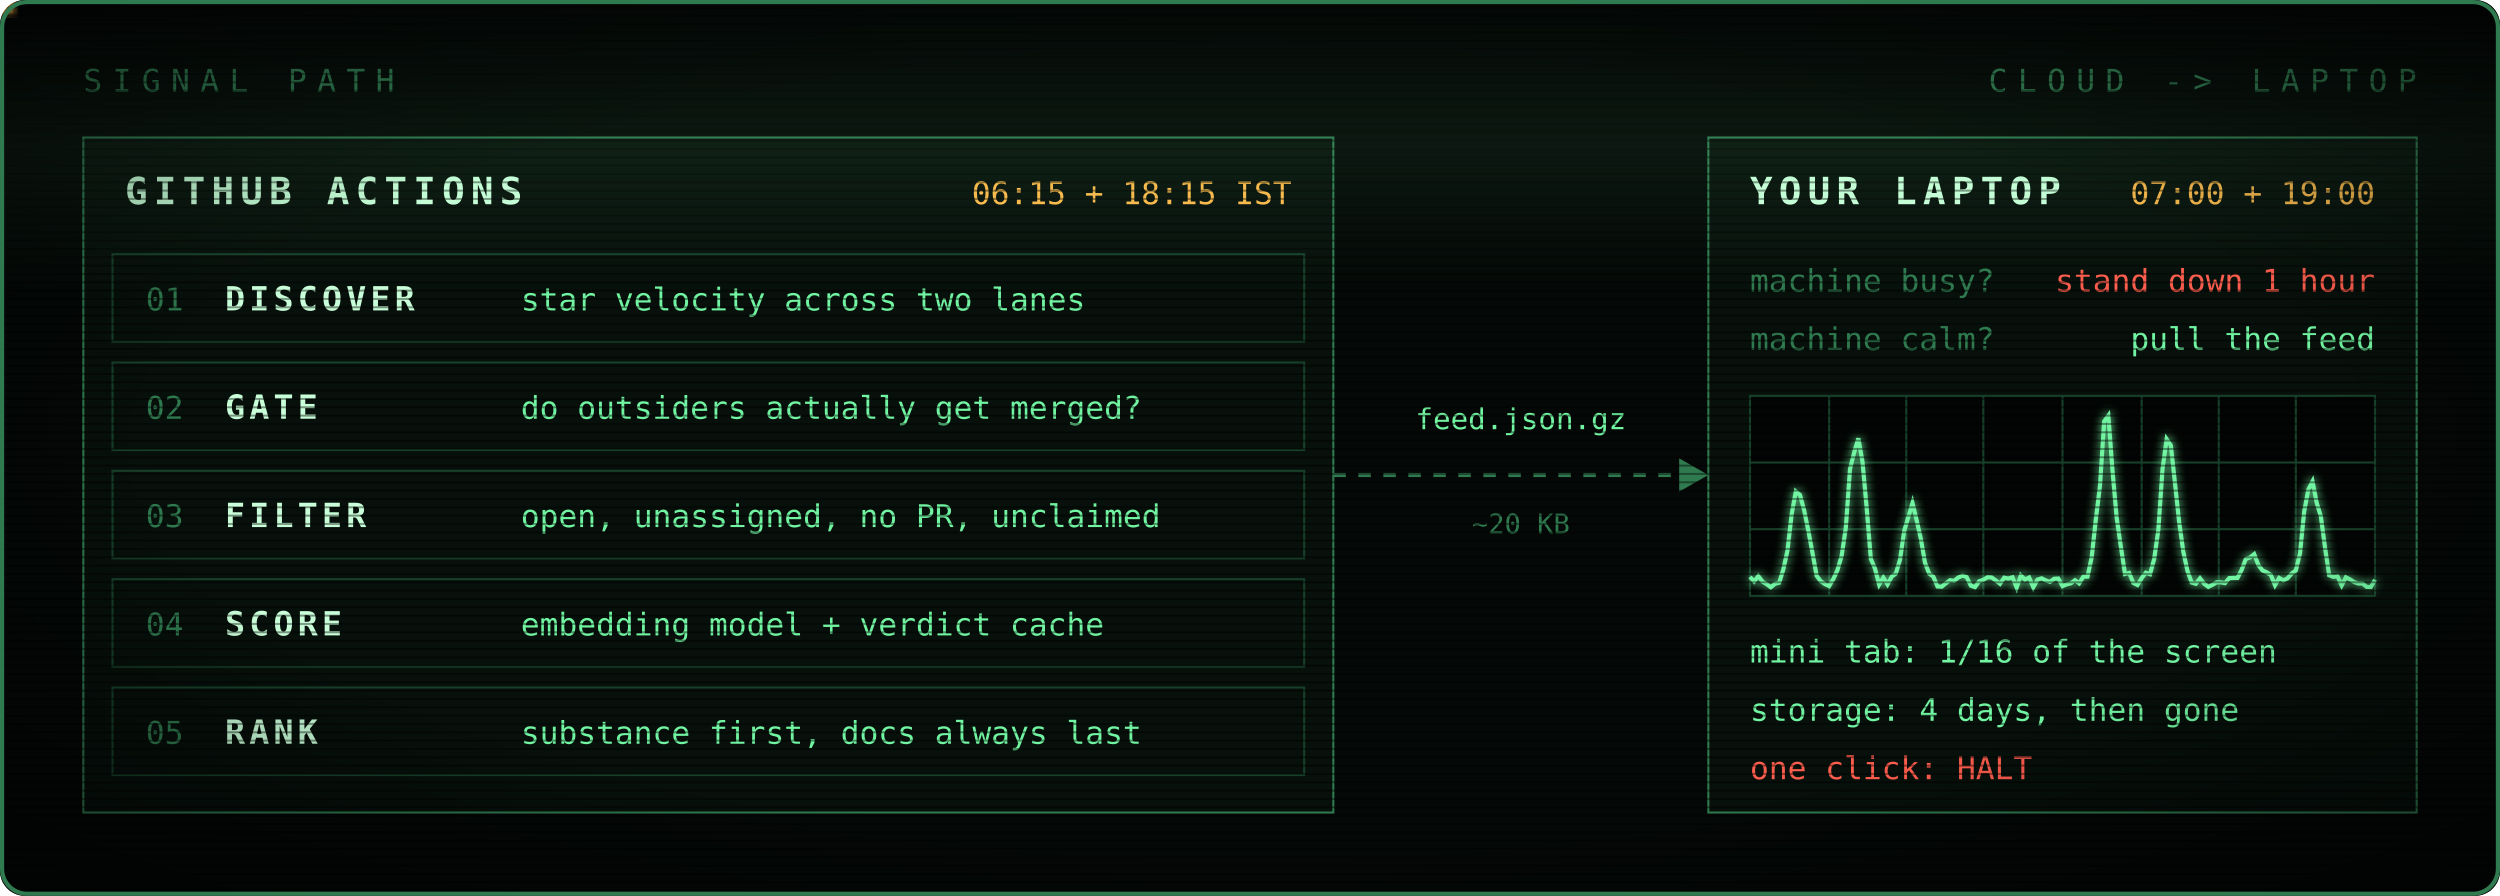
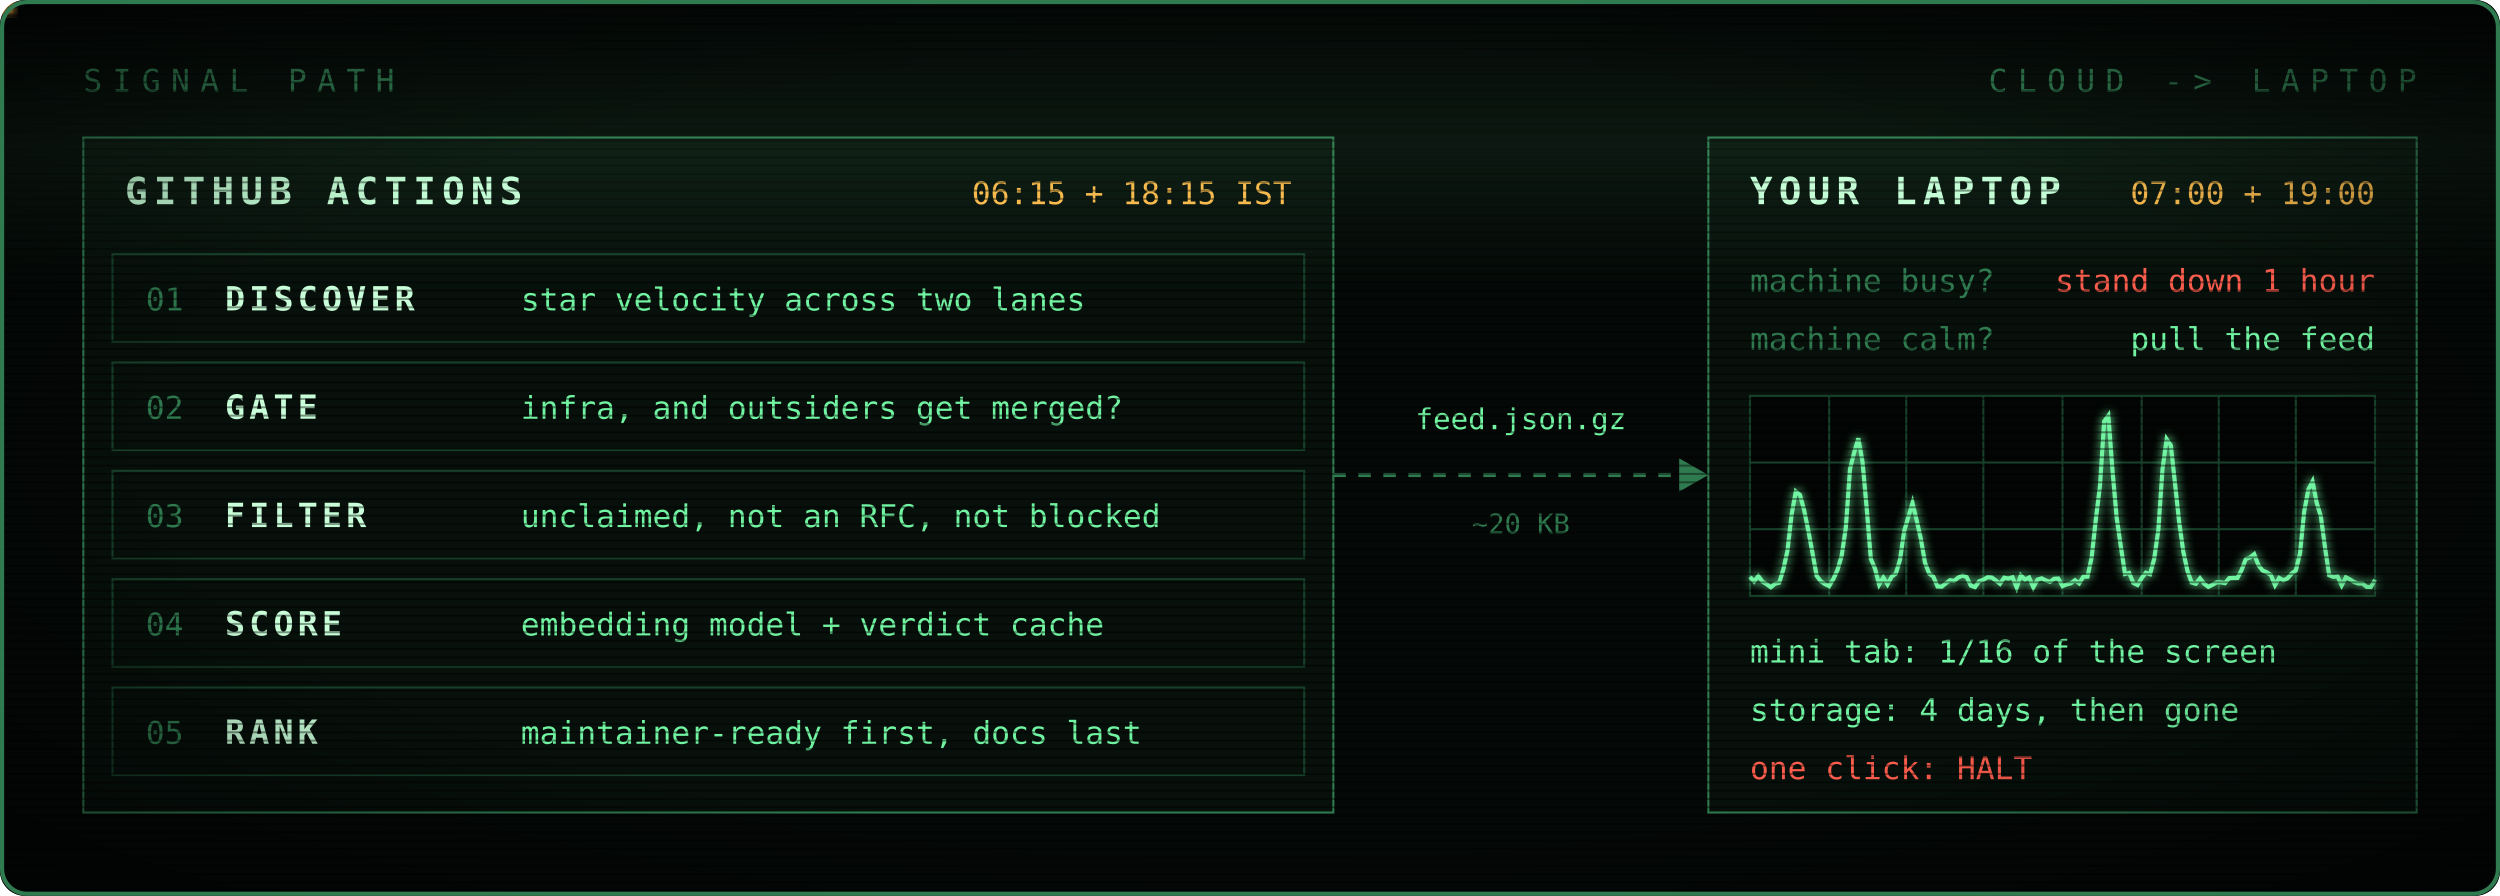
<svg xmlns="http://www.w3.org/2000/svg" viewBox="0 0 1200 430" width="1200" height="430" role="img">
  <defs>
    <filter id="glow" x="-20%" y="-20%" width="140%" height="140%">
      <feGaussianBlur stdDeviation="2.2" result="b" />
      <feMerge>
        <feMergeNode in="b" />
        <feMergeNode in="SourceGraphic" />
      </feMerge>
    </filter>
    <pattern id="scan" width="4" height="4" patternUnits="userSpaceOnUse">
      <rect y="3" width="4" height="1" fill="#000" opacity=".38" />
    </pattern>
    <radialGradient id="vig" cx="50%" cy="50%" r="72%">
      <stop offset="60%" stop-color="#000" stop-opacity="0" />
      <stop offset="100%" stop-color="#000" stop-opacity=".62" />
    </radialGradient>
    <linearGradient id="bandg" x1="0" y1="0" x2="0" y2="1">
      <stop offset="0" stop-color="#72f5a2" stop-opacity="0" />
      <stop offset=".5" stop-color="#72f5a2" stop-opacity=".07" />
      <stop offset="1" stop-color="#72f5a2" stop-opacity="0" />
    </linearGradient>
    <clipPath id="screen">
      <rect width="1200" height="430" rx="12" />
    </clipPath>
  </defs>
  <style>
text{font-family:Consolas,'Cascadia Mono','DejaVu Sans Mono','Liberation Mono','Courier New',monospace}
.g{fill:#72f5a2}.h{fill:#c9ffd9}.d{fill:#2f7a4f}.a{fill:#ffb84a}.r{fill:#ff5d4d}.k{fill:#040806}
.glow{filter:url(#glow)}
.blink{animation:blink 1.2s steps(1) infinite}
@keyframes blink{50%{opacity:.12}}
.band{animation:band 6s linear infinite}
@keyframes band{from{transform:translateY(-140px)}to{transform:translateY(570px)}}
.jit{animation:jit 7s steps(1) infinite}
@keyframes jit{0%,91%,100%{transform:translate(0,0)}92%{transform:translate(-5px,0)}94%{transform:translate(4px,1px)}96%{transform:translate(-2px,0)}}
.st{opacity:0;animation:st 6.5s linear infinite}@keyframes st{0%{opacity:0}2%,16%{opacity:.16}20%,100%{opacity:0}}</style>
  <g clip-path="url(#screen)">
    <rect width="1200" height="430" fill="#040806" />
    <text x="40" y="44" class="d" font-size="15" text-anchor="start" letter-spacing="5">SIGNAL PATH</text>
    <text x="1160" y="44" class="d" font-size="15" text-anchor="end" letter-spacing="5">CLOUD -&gt; LAPTOP</text>
    <rect x="40" y="66" width="600" height="324" fill="#07100b" stroke="#2f7a4f" />
    <text x="60" y="98" class="h" font-size="18" text-anchor="start" letter-spacing="3" font-weight="700">GITHUB ACTIONS</text>
    <text x="620" y="98" class="a" font-size="15" text-anchor="end">06:15 + 18:15 IST</text>
    <rect class="st" style="animation-delay:0.0s" x="54" y="122" width="572" height="42" fill="#72f5a2" />
    <rect x="54" y="122" width="572" height="42" fill="none" stroke="#17402a" />
    <text x="70" y="149" class="d" font-size="15" text-anchor="start">01</text>
    <text x="108" y="149" class="h" font-size="16" text-anchor="start" letter-spacing="2" font-weight="700">DISCOVER</text>
    <text x="250" y="149" class="g" font-size="15" text-anchor="start">star velocity across two lanes</text>
    <rect class="st" style="animation-delay:1.3s" x="54" y="174" width="572" height="42" fill="#72f5a2" />
    <rect x="54" y="174" width="572" height="42" fill="none" stroke="#17402a" />
    <text x="70" y="201" class="d" font-size="15" text-anchor="start">02</text>
    <text x="108" y="201" class="h" font-size="16" text-anchor="start" letter-spacing="2" font-weight="700">GATE</text>
-     <text x="250" y="201" class="g" font-size="15" text-anchor="start">do outsiders actually get merged?</text>
+     <text x="250" y="201" class="g" font-size="15" text-anchor="start">infra, and outsiders get merged?</text>
    <rect class="st" style="animation-delay:2.6s" x="54" y="226" width="572" height="42" fill="#72f5a2" />
    <rect x="54" y="226" width="572" height="42" fill="none" stroke="#17402a" />
    <text x="70" y="253" class="d" font-size="15" text-anchor="start">03</text>
    <text x="108" y="253" class="h" font-size="16" text-anchor="start" letter-spacing="2" font-weight="700">FILTER</text>
-     <text x="250" y="253" class="g" font-size="15" text-anchor="start">open, unassigned, no PR, unclaimed</text>
+     <text x="250" y="253" class="g" font-size="15" text-anchor="start">unclaimed, not an RFC, not blocked</text>
    <rect class="st" style="animation-delay:3.9s" x="54" y="278" width="572" height="42" fill="#72f5a2" />
    <rect x="54" y="278" width="572" height="42" fill="none" stroke="#17402a" />
    <text x="70" y="305" class="d" font-size="15" text-anchor="start">04</text>
    <text x="108" y="305" class="h" font-size="16" text-anchor="start" letter-spacing="2" font-weight="700">SCORE</text>
    <text x="250" y="305" class="g" font-size="15" text-anchor="start">embedding model + verdict cache</text>
    <rect class="st" style="animation-delay:5.2s" x="54" y="330" width="572" height="42" fill="#72f5a2" />
    <rect x="54" y="330" width="572" height="42" fill="none" stroke="#17402a" />
    <text x="70" y="357" class="d" font-size="15" text-anchor="start">05</text>
    <text x="108" y="357" class="h" font-size="16" text-anchor="start" letter-spacing="2" font-weight="700">RANK</text>
-     <text x="250" y="357" class="g" font-size="15" text-anchor="start">substance first, docs always last</text>
+     <text x="250" y="357" class="g" font-size="15" text-anchor="start">maintainer-ready first, docs last</text>
    <line x1="640" y1="228" x2="820" y2="228" stroke="#2f7a4f" stroke-width="2" stroke-dasharray="6 6" />
    <path d="M820 228 l-14 -8 v16 z" fill="#2f7a4f" />
    <text x="730" y="206" class="g" font-size="14" text-anchor="middle">feed.json.gz</text>
    <text x="730" y="256" class="d" font-size="13" text-anchor="middle">~20 KB</text>
    <rect class="glow" x="-6" y="-6" width="12" height="12" fill="#ffb84a">
      <animateMotion dur="2.4s" begin="0.0s" repeatCount="indefinite" path="M646 228 L806 228" />
    </rect>
    <rect class="glow" x="-6" y="-6" width="12" height="12" fill="#ffb84a">
      <animateMotion dur="2.4s" begin="0.8s" repeatCount="indefinite" path="M646 228 L806 228" />
    </rect>
    <rect class="glow" x="-6" y="-6" width="12" height="12" fill="#ffb84a">
      <animateMotion dur="2.4s" begin="1.6s" repeatCount="indefinite" path="M646 228 L806 228" />
    </rect>
    <rect x="820" y="66" width="340" height="324" fill="#07100b" stroke="#2f7a4f" />
    <text x="840" y="98" class="h" font-size="18" text-anchor="start" letter-spacing="3" font-weight="700">YOUR LAPTOP</text>
    <text x="1140" y="98" class="a" font-size="15" text-anchor="end">07:00 + 19:00</text>
    <text x="840" y="140" class="d" font-size="15" text-anchor="start">machine busy?</text>
    <text x="1140" y="140" class="r" font-size="15" text-anchor="end">stand down 1 hour</text>
    <text x="840" y="168" class="d" font-size="15" text-anchor="start">machine calm?</text>
    <text x="1140" y="168" class="g" font-size="15" text-anchor="end">pull the feed</text>
    <rect x="840" y="190" width="300" height="96" fill="#020503" stroke="#17402a" />
    <line x1="878" y1="190" x2="878" y2="286" stroke="#17402a" />
    <line x1="915" y1="190" x2="915" y2="286" stroke="#17402a" />
    <line x1="952" y1="190" x2="952" y2="286" stroke="#17402a" />
    <line x1="990" y1="190" x2="990" y2="286" stroke="#17402a" />
    <line x1="1028" y1="190" x2="1028" y2="286" stroke="#17402a" />
    <line x1="1065" y1="190" x2="1065" y2="286" stroke="#17402a" />
    <line x1="1102" y1="190" x2="1102" y2="286" stroke="#17402a" />
    <line x1="840" y1="222" x2="1140" y2="222" stroke="#17402a" />
    <line x1="840" y1="254" x2="1140" y2="254" stroke="#17402a" />
    <polyline class="glow" fill="none" stroke="#72f5a2" stroke-width="2" points="840.0,276.9 842.0,279.1 844.0,276.5 846.0,279.2 848.0,280.4 850.0,281.9 852.0,280.2 854.0,279.7 856.0,273.3 858.0,264.2 860.0,246.8 862.0,235.9 864.0,237.6 866.0,245.0 868.0,254.7 870.0,265.5 872.0,276.4 874.0,279.0 876.0,280.4 878.0,281.3 880.0,277.9 882.0,273.6 884.0,266.7 886.0,253.2 888.0,225.2 890.0,217.2 892.0,210.4 894.0,221.7 896.0,243.8 898.0,268.2 900.0,273.0 902.0,280.6 904.0,277.2 906.0,280.5 908.0,276.8 910.0,275.3 912.0,268.7 914.0,254.9 916.0,248.2 918.0,241.4 920.0,249.8 922.0,258.6 924.0,270.1 926.0,275.3 928.0,276.8 930.0,281.5 932.0,281.6 934.0,280.0 936.0,278.5 938.0,278.8 940.0,277.2 942.0,276.3 944.0,277.0 946.0,281.1 948.0,281.8 950.0,279.0 952.0,278.3 954.0,277.1 956.0,277.2 958.0,278.6 960.0,280.2 962.0,277.3 964.0,277.7 966.0,277.1 968.0,282.0 970.0,276.2 972.0,278.2 974.0,277.2 976.0,281.9 978.0,278.2 980.0,277.6 982.0,278.6 984.0,279.3 986.0,277.8 988.0,277.7 990.0,281.3 992.0,280.5 994.0,280.0 996.0,278.5 998.0,280.0 1000.0,276.8 1002.0,276.8 1004.0,267.5 1006.0,249.3 1008.0,233.1 1010.0,202.3 1012.0,199.5 1014.0,226.0 1016.0,248.5 1018.0,262.3 1020.0,275.5 1022.0,275.0 1024.0,279.8 1026.0,280.8 1028.0,277.5 1030.0,274.9 1032.0,275.6 1034.0,268.3 1036.0,254.4 1038.0,225.2 1040.0,210.8 1042.0,213.8 1044.0,232.1 1046.0,250.6 1048.0,264.9 1050.0,274.1 1052.0,279.6 1054.0,280.2 1056.0,277.6 1058.0,280.2 1060.0,281.7 1062.0,280.7 1064.0,279.5 1066.0,279.5 1068.0,279.9 1070.0,277.5 1072.0,277.4 1074.0,277.4 1076.0,273.5 1078.0,268.3 1080.0,267.6 1082.0,266.0 1084.0,271.2 1086.0,273.8 1088.0,274.7 1090.0,276.0 1092.0,280.9 1094.0,277.4 1096.0,278.6 1098.0,277.6 1100.0,275.3 1102.0,273.8 1104.0,265.6 1106.0,245.6 1108.0,235.0 1110.0,231.1 1112.0,241.3 1114.0,247.8 1116.0,262.8 1118.0,276.1 1120.0,276.9 1122.0,276.6 1124.0,281.0 1126.0,277.1 1128.0,278.1 1130.0,279.4 1132.0,280.1 1134.0,280.1 1136.0,281.7 1138.0,281.8 1140.0,278.3">
      <animate attributeName="points" dur="0.88s" repeatCount="indefinite" calcMode="discrete" values="840.0,276.9 842.0,279.1 844.0,276.5 846.0,279.2 848.0,280.4 850.0,281.9 852.0,280.2 854.0,279.7 856.0,273.3 858.0,264.2 860.0,246.8 862.0,235.9 864.0,237.6 866.0,245.0 868.0,254.7 870.0,265.5 872.0,276.4 874.0,279.0 876.0,280.4 878.0,281.3 880.0,277.9 882.0,273.6 884.0,266.7 886.0,253.2 888.0,225.2 890.0,217.2 892.0,210.4 894.0,221.7 896.0,243.8 898.0,268.2 900.0,273.0 902.0,280.6 904.0,277.2 906.0,280.5 908.0,276.8 910.0,275.3 912.0,268.7 914.0,254.9 916.0,248.2 918.0,241.4 920.0,249.8 922.0,258.6 924.0,270.1 926.0,275.3 928.0,276.8 930.0,281.5 932.0,281.6 934.0,280.0 936.0,278.5 938.0,278.8 940.0,277.2 942.0,276.3 944.0,277.0 946.0,281.1 948.0,281.8 950.0,279.0 952.0,278.3 954.0,277.1 956.0,277.2 958.0,278.6 960.0,280.2 962.0,277.3 964.0,277.7 966.0,277.1 968.0,282.0 970.0,276.2 972.0,278.2 974.0,277.2 976.0,281.9 978.0,278.2 980.0,277.6 982.0,278.6 984.0,279.3 986.0,277.8 988.0,277.7 990.0,281.3 992.0,280.5 994.0,280.0 996.0,278.5 998.0,280.0 1000.0,276.8 1002.0,276.8 1004.0,267.5 1006.0,249.3 1008.0,233.1 1010.0,202.3 1012.0,199.5 1014.0,226.0 1016.0,248.5 1018.0,262.3 1020.0,275.5 1022.0,275.0 1024.0,279.8 1026.0,280.8 1028.0,277.5 1030.0,274.9 1032.0,275.6 1034.0,268.3 1036.0,254.4 1038.0,225.2 1040.0,210.8 1042.0,213.8 1044.0,232.1 1046.0,250.6 1048.0,264.9 1050.0,274.1 1052.0,279.6 1054.0,280.2 1056.0,277.6 1058.0,280.2 1060.0,281.7 1062.0,280.7 1064.0,279.5 1066.0,279.5 1068.0,279.9 1070.0,277.5 1072.0,277.4 1074.0,277.4 1076.0,273.5 1078.0,268.3 1080.0,267.6 1082.0,266.0 1084.0,271.2 1086.0,273.8 1088.0,274.7 1090.0,276.0 1092.0,280.9 1094.0,277.4 1096.0,278.6 1098.0,277.6 1100.0,275.3 1102.0,273.8 1104.0,265.6 1106.0,245.6 1108.0,235.0 1110.0,231.1 1112.0,241.3 1114.0,247.8 1116.0,262.8 1118.0,276.1 1120.0,276.9 1122.0,276.6 1124.0,281.0 1126.0,277.1 1128.0,278.1 1130.0,279.4 1132.0,280.1 1134.0,280.1 1136.0,281.7 1138.0,281.8 1140.0,278.3;840.0,281.2 842.0,281.4 844.0,280.6 846.0,280.7 848.0,280.7 850.0,276.0 852.0,276.6 854.0,280.3 856.0,274.6 858.0,267.4 860.0,250.6 862.0,240.2 864.0,231.6 866.0,239.5 868.0,257.5 870.0,265.6 872.0,275.9 874.0,276.2 876.0,280.9 878.0,280.8 880.0,276.1 882.0,276.3 884.0,264.7 886.0,244.2 888.0,228.9 890.0,202.5 892.0,207.1 894.0,230.4 896.0,243.3 898.0,264.0 900.0,272.8 902.0,280.1 904.0,276.7 906.0,275.8 908.0,278.5 910.0,277.8 912.0,266.9 914.0,256.2 916.0,242.8 918.0,245.7 920.0,252.7 922.0,256.6 924.0,263.8 926.0,272.7 928.0,275.8 930.0,277.4 932.0,276.8 934.0,278.6 936.0,279.6 938.0,277.9 940.0,276.5 942.0,281.0 944.0,277.6 946.0,280.7 948.0,281.0 950.0,276.2 952.0,276.2 954.0,276.2 956.0,282.0 958.0,280.3 960.0,276.1 962.0,281.3 964.0,281.2 966.0,279.3 968.0,279.7 970.0,276.1 972.0,278.3 974.0,278.5 976.0,278.2 978.0,277.1 980.0,277.0 982.0,278.0 984.0,280.7 986.0,278.9 988.0,280.6 990.0,277.7 992.0,277.3 994.0,278.3 996.0,280.5 998.0,280.7 1000.0,275.1 1002.0,273.9 1004.0,262.0 1006.0,250.4 1008.0,231.1 1010.0,201.4 1012.0,209.0 1014.0,232.7 1016.0,249.1 1018.0,264.9 1020.0,277.1 1022.0,278.6 1024.0,276.4 1026.0,277.5 1028.0,280.3 1030.0,276.9 1032.0,273.2 1034.0,269.6 1036.0,252.1 1038.0,224.3 1040.0,213.7 1042.0,212.1 1044.0,225.9 1046.0,250.1 1048.0,264.7 1050.0,276.1 1052.0,275.3 1054.0,277.1 1056.0,276.8 1058.0,276.7 1060.0,277.1 1062.0,278.7 1064.0,279.6 1066.0,279.2 1068.0,279.8 1070.0,275.6 1072.0,276.3 1074.0,278.5 1076.0,271.5 1078.0,269.8 1080.0,267.2 1082.0,268.4 1084.0,273.4 1086.0,274.0 1088.0,279.3 1090.0,279.2 1092.0,281.0 1094.0,279.9 1096.0,277.8 1098.0,280.8 1100.0,279.0 1102.0,276.4 1104.0,263.7 1106.0,247.6 1108.0,235.4 1110.0,224.1 1112.0,240.1 1114.0,248.8 1116.0,262.3 1118.0,272.3 1120.0,274.7 1122.0,279.3 1124.0,281.9 1126.0,277.3 1128.0,281.8 1130.0,280.4 1132.0,280.6 1134.0,279.9 1136.0,277.1 1138.0,281.0 1140.0,279.7;840.0,276.2 842.0,278.4 844.0,276.3 846.0,279.7 848.0,278.9 850.0,277.3 852.0,278.9 854.0,275.0 856.0,273.0 858.0,265.4 860.0,255.1 862.0,241.1 864.0,230.2 866.0,236.5 868.0,252.9 870.0,263.8 872.0,270.9 874.0,279.8 876.0,275.9 878.0,281.5 880.0,279.5 882.0,275.4 884.0,268.7 886.0,245.5 888.0,231.6 890.0,199.0 892.0,217.7 894.0,230.6 896.0,246.4 898.0,263.5 900.0,274.7 902.0,275.2 904.0,276.2 906.0,281.2 908.0,276.7 910.0,277.5 912.0,266.3 914.0,260.2 916.0,242.7 918.0,241.5 920.0,241.9 922.0,262.0 924.0,271.1 926.0,276.9 928.0,278.9 930.0,277.0 932.0,279.2 934.0,279.3 936.0,277.0 938.0,278.2 940.0,279.2 942.0,280.1 944.0,279.3 946.0,279.7 948.0,279.9 950.0,276.8 952.0,279.6 954.0,281.2 956.0,278.7 958.0,276.4 960.0,280.5 962.0,276.9 964.0,278.3 966.0,278.4 968.0,278.8 970.0,281.5 972.0,278.0 974.0,278.6 976.0,277.9 978.0,281.7 980.0,276.5 982.0,279.4 984.0,277.4 986.0,280.8 988.0,281.7 990.0,278.2 992.0,280.7 994.0,277.7 996.0,280.0 998.0,277.0 1000.0,279.7 1002.0,273.9 1004.0,269.0 1006.0,248.0 1008.0,225.1 1010.0,218.6 1012.0,218.2 1014.0,227.6 1016.0,246.6 1018.0,264.1 1020.0,276.5 1022.0,277.0 1024.0,279.9 1026.0,281.3 1028.0,275.9 1030.0,275.7 1032.0,277.7 1034.0,269.3 1036.0,254.1 1038.0,231.3 1040.0,203.9 1042.0,213.5 1044.0,233.3 1046.0,245.0 1048.0,264.6 1050.0,274.4 1052.0,276.3 1054.0,276.0 1056.0,281.1 1058.0,276.5 1060.0,279.6 1062.0,280.9 1064.0,281.4 1066.0,276.6 1068.0,280.1 1070.0,280.2 1072.0,277.3 1074.0,276.7 1076.0,275.8 1078.0,270.7 1080.0,267.3 1082.0,271.4 1084.0,275.6 1086.0,274.1 1088.0,279.9 1090.0,275.8 1092.0,281.8 1094.0,276.1 1096.0,277.0 1098.0,278.4 1100.0,279.0 1102.0,274.1 1104.0,261.1 1106.0,253.4 1108.0,231.2 1110.0,224.2 1112.0,233.7 1114.0,249.2 1116.0,265.2 1118.0,270.9 1120.0,277.0 1122.0,276.5 1124.0,276.0 1126.0,277.1 1128.0,278.6 1130.0,276.4 1132.0,278.3 1134.0,276.2 1136.0,277.9 1138.0,281.2 1140.0,276.2;840.0,280.6 842.0,280.4 844.0,278.2 846.0,280.2 848.0,279.6 850.0,276.1 852.0,278.1 854.0,275.0 856.0,275.7 858.0,265.6 860.0,246.4 862.0,242.3 864.0,232.9 866.0,236.6 868.0,256.1 870.0,264.8 872.0,271.9 874.0,278.2 876.0,279.8 878.0,279.7 880.0,275.5 882.0,275.8 884.0,264.1 886.0,247.5 888.0,222.0 890.0,202.7 892.0,217.4 894.0,224.8 896.0,248.6 898.0,262.7 900.0,274.4 902.0,275.1 904.0,278.2 906.0,281.2 908.0,278.1 910.0,274.6 912.0,265.8 914.0,255.5 916.0,249.2 918.0,241.0 920.0,249.2 922.0,259.3 924.0,269.2 926.0,272.9 928.0,275.2 930.0,280.6 932.0,280.2 934.0,279.1 936.0,279.1 938.0,276.8 940.0,277.9 942.0,276.8 944.0,281.4 946.0,279.4 948.0,280.3 950.0,277.4 952.0,276.2 954.0,278.6 956.0,276.4 958.0,280.1 960.0,280.4 962.0,280.0 964.0,281.4 966.0,277.1 968.0,280.8 970.0,278.7 972.0,278.4 974.0,280.8 976.0,276.6 978.0,278.8 980.0,276.4 982.0,277.4 984.0,277.8 986.0,280.9 988.0,282.0 990.0,279.6 992.0,279.3 994.0,280.7 996.0,277.6 998.0,276.8 1000.0,280.8 1002.0,270.9 1004.0,264.2 1006.0,242.7 1008.0,230.7 1010.0,204.8 1012.0,206.4 1014.0,230.9 1016.0,250.4 1018.0,266.0 1020.0,274.2 1022.0,280.8 1024.0,278.1 1026.0,276.9 1028.0,279.7 1030.0,279.7 1032.0,271.5 1034.0,264.0 1036.0,253.6 1038.0,229.6 1040.0,212.7 1042.0,213.2 1044.0,226.7 1046.0,251.6 1048.0,266.5 1050.0,275.3 1052.0,278.3 1054.0,280.3 1056.0,281.0 1058.0,277.1 1060.0,278.7 1062.0,280.1 1064.0,278.5 1066.0,279.7 1068.0,279.6 1070.0,280.0 1072.0,277.7 1074.0,278.8 1076.0,275.8 1078.0,267.2 1080.0,270.6 1082.0,269.6 1084.0,274.2 1086.0,273.9 1088.0,277.4 1090.0,280.5 1092.0,277.1 1094.0,281.1 1096.0,276.0 1098.0,278.6 1100.0,277.1 1102.0,271.5 1104.0,263.4 1106.0,250.9 1108.0,227.9 1110.0,233.4 1112.0,230.6 1114.0,252.6 1116.0,262.8 1118.0,275.7 1120.0,274.9 1122.0,281.1 1124.0,279.1 1126.0,280.2 1128.0,276.8 1130.0,280.7 1132.0,281.8 1134.0,280.9 1136.0,278.6 1138.0,279.6 1140.0,279.0;840.0,276.9 842.0,279.1 844.0,276.5 846.0,279.2 848.0,280.4 850.0,281.9 852.0,280.2 854.0,279.7 856.0,273.3 858.0,264.2 860.0,246.8 862.0,235.9 864.0,237.6 866.0,245.0 868.0,254.7 870.0,265.5 872.0,276.4 874.0,279.0 876.0,280.4 878.0,281.3 880.0,277.9 882.0,273.6 884.0,266.7 886.0,253.2 888.0,225.2 890.0,217.2 892.0,210.4 894.0,221.7 896.0,243.8 898.0,268.2 900.0,273.0 902.0,280.6 904.0,277.2 906.0,280.5 908.0,276.8 910.0,275.3 912.0,268.7 914.0,254.9 916.0,248.2 918.0,241.4 920.0,249.8 922.0,258.6 924.0,270.1 926.0,275.3 928.0,276.8 930.0,281.5 932.0,281.6 934.0,280.0 936.0,278.5 938.0,278.8 940.0,277.2 942.0,276.3 944.0,277.0 946.0,281.1 948.0,281.8 950.0,279.0 952.0,278.3 954.0,277.1 956.0,277.2 958.0,278.6 960.0,280.2 962.0,277.3 964.0,277.7 966.0,277.1 968.0,282.0 970.0,276.2 972.0,278.2 974.0,277.2 976.0,281.9 978.0,278.2 980.0,277.6 982.0,278.6 984.0,279.3 986.0,277.8 988.0,277.7 990.0,281.3 992.0,280.5 994.0,280.0 996.0,278.5 998.0,280.0 1000.0,276.8 1002.0,276.8 1004.0,267.5 1006.0,249.3 1008.0,233.1 1010.0,202.3 1012.0,199.5 1014.0,226.0 1016.0,248.5 1018.0,262.3 1020.0,275.5 1022.0,275.0 1024.0,279.8 1026.0,280.8 1028.0,277.5 1030.0,274.9 1032.0,275.6 1034.0,268.3 1036.0,254.4 1038.0,225.2 1040.0,210.8 1042.0,213.8 1044.0,232.1 1046.0,250.6 1048.0,264.9 1050.0,274.1 1052.0,279.6 1054.0,280.2 1056.0,277.6 1058.0,280.2 1060.0,281.7 1062.0,280.7 1064.0,279.5 1066.0,279.5 1068.0,279.9 1070.0,277.5 1072.0,277.4 1074.0,277.4 1076.0,273.5 1078.0,268.3 1080.0,267.6 1082.0,266.0 1084.0,271.2 1086.0,273.8 1088.0,274.7 1090.0,276.0 1092.0,280.9 1094.0,277.4 1096.0,278.6 1098.0,277.6 1100.0,275.3 1102.0,273.8 1104.0,265.6 1106.0,245.6 1108.0,235.0 1110.0,231.1 1112.0,241.3 1114.0,247.8 1116.0,262.8 1118.0,276.1 1120.0,276.9 1122.0,276.6 1124.0,281.0 1126.0,277.1 1128.0,278.1 1130.0,279.4 1132.0,280.1 1134.0,280.1 1136.0,281.7 1138.0,281.8 1140.0,278.3" />
    </polyline>
    <text x="840" y="318" class="g" font-size="15" text-anchor="start">mini tab: 1/16 of the screen</text>
    <text x="840" y="346" class="g" font-size="15" text-anchor="start">storage: 4 days, then gone</text>
    <text x="840" y="374" class="r" font-size="15" text-anchor="start">one click: HALT</text>
    <rect width="1200" height="430" fill="url(#scan)" />
    <rect class="band" width="1200" height="140" fill="url(#bandg)" />
    <rect width="1200" height="430" fill="url(#vig)" />
  </g>
  <rect x="1" y="1" width="1198" height="428" rx="12" fill="none" stroke="#2f7a4f" stroke-width="2" />
</svg>
